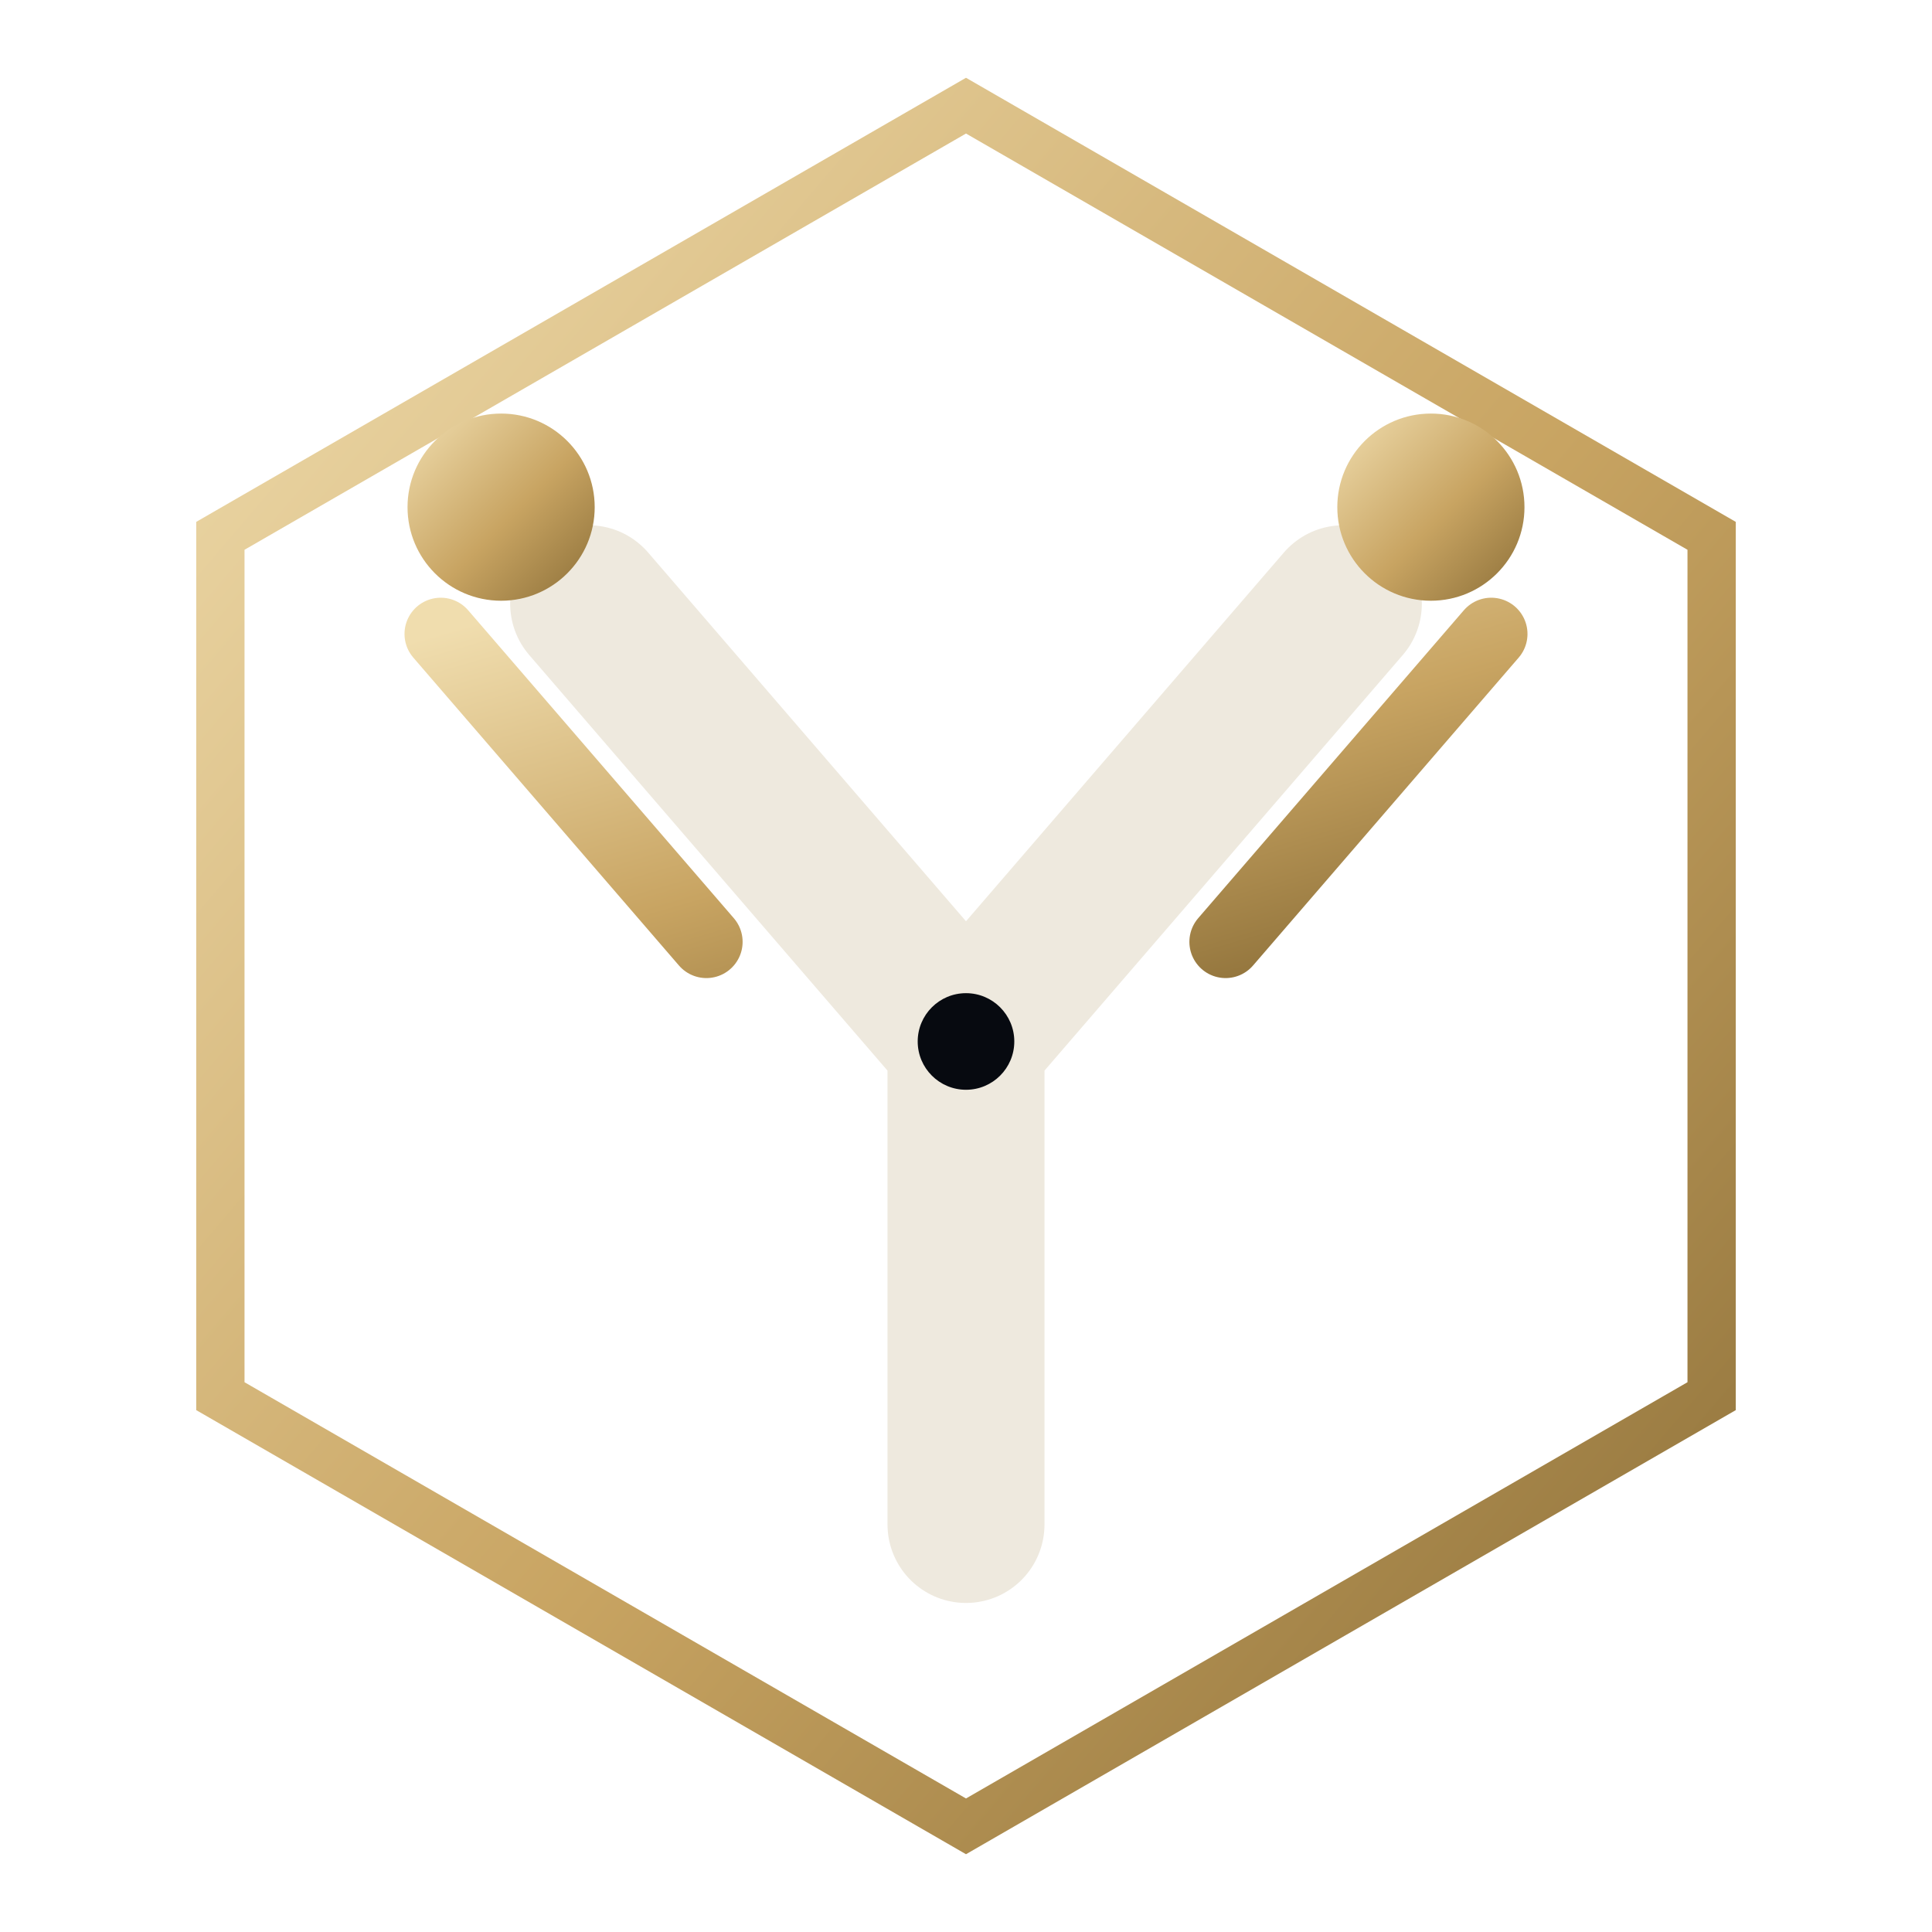
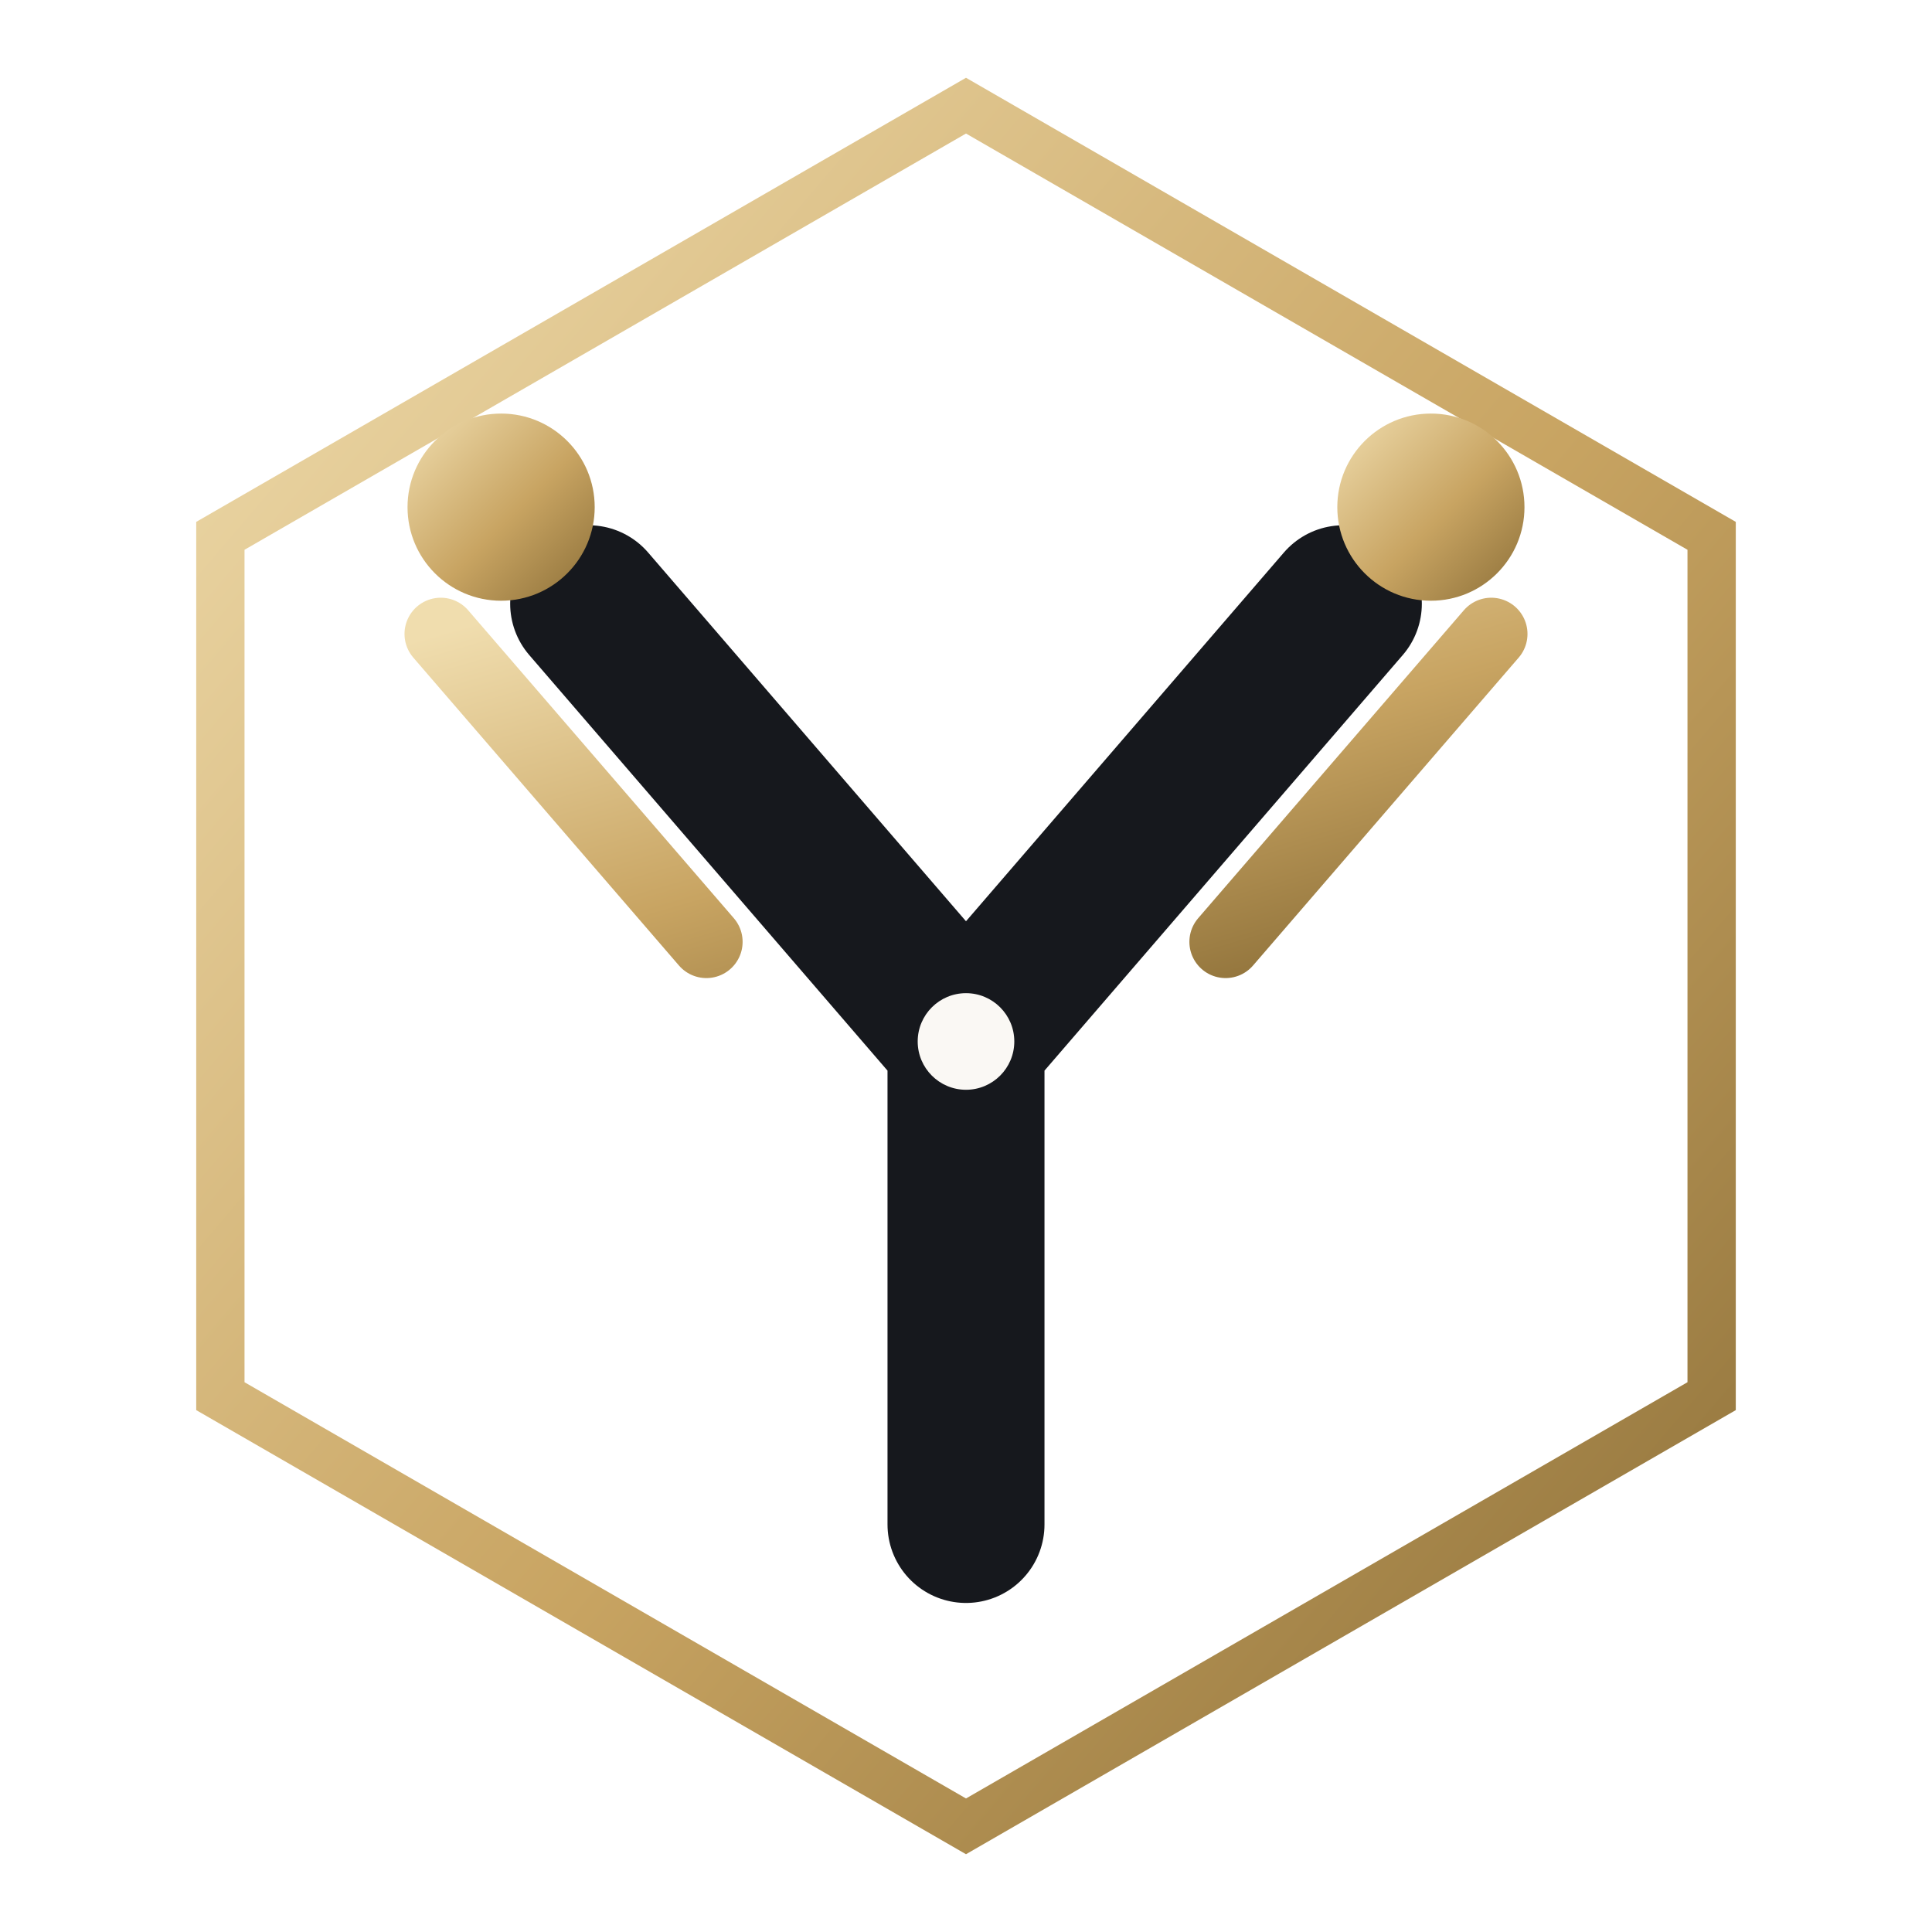
<svg xmlns="http://www.w3.org/2000/svg" viewBox="0 0 64 64" role="img" aria-label="Antibody">
  <defs>
    <linearGradient id="g" x1="0" y1="0" x2="1" y2="1">
      <stop offset="0" stop-color="#F0DDAE" />
      <stop offset=".55" stop-color="#C8A462" />
      <stop offset="1" stop-color="#8C6F38" />
    </linearGradient>
  </defs>
  <path d="M32 3.5 56.7 17.75v28.5L32 60.5 7.3 46.25v-28.5Z" fill="none" stroke="url(#g)" stroke-width="1.6" />
-   <path d="M32 50.5V34.5M32 34.5 19.5 20M32 34.5 44.5 20" fill="none" stroke="#EEE9DE" stroke-width="5.2" stroke-linecap="round" stroke-linejoin="round" />
+   <path d="M32 50.5V34.5M32 34.5 19.5 20M32 34.5 44.5 20" fill="none" stroke="#16181D" stroke-width="5.2" stroke-linecap="round" stroke-linejoin="round" />
  <path d="M23.4 31.2 14.6 21M40.6 31.2 49.4 21" fill="none" stroke="url(#g)" stroke-width="2.4" stroke-linecap="round" />
  <circle cx="16.6" cy="16.8" r="3.1" fill="url(#g)" />
  <circle cx="47.4" cy="16.8" r="3.1" fill="url(#g)" />
-   <circle cx="32" cy="34.5" r="1.6" fill="#070A10" />
+   <circle cx="32" cy="34.5" r="1.6" fill="#FAF8F4" />
</svg>
